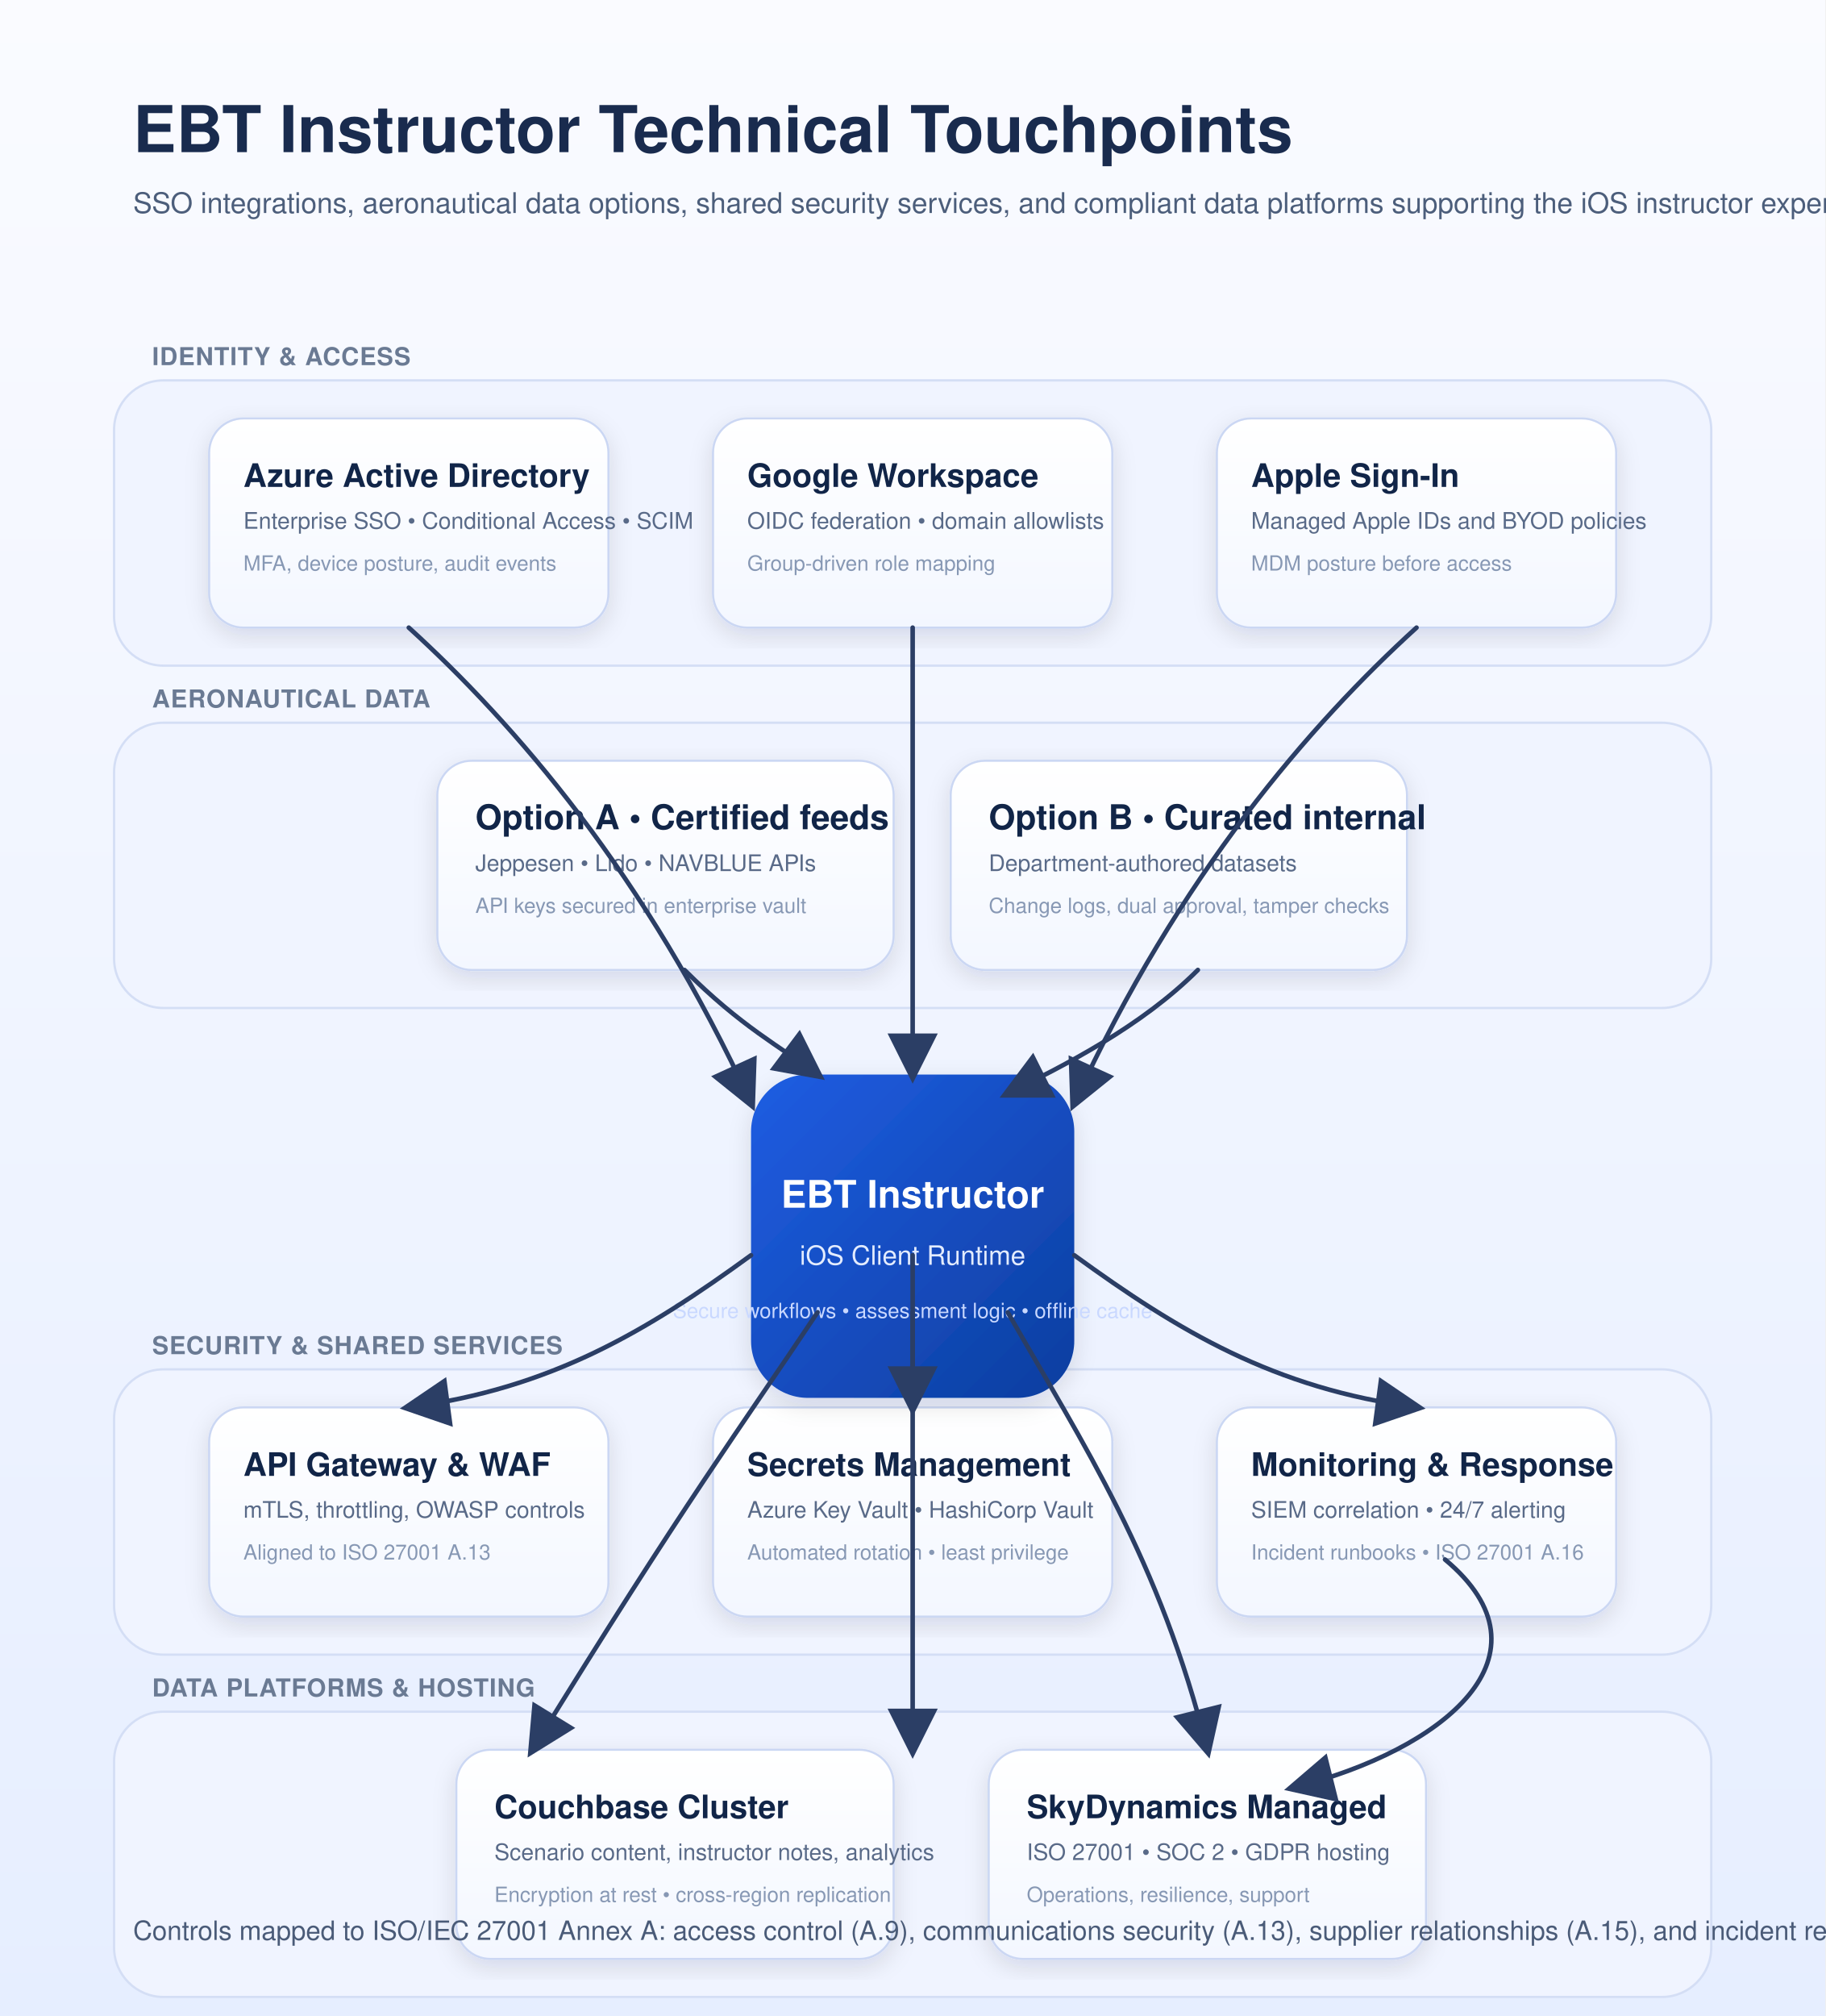
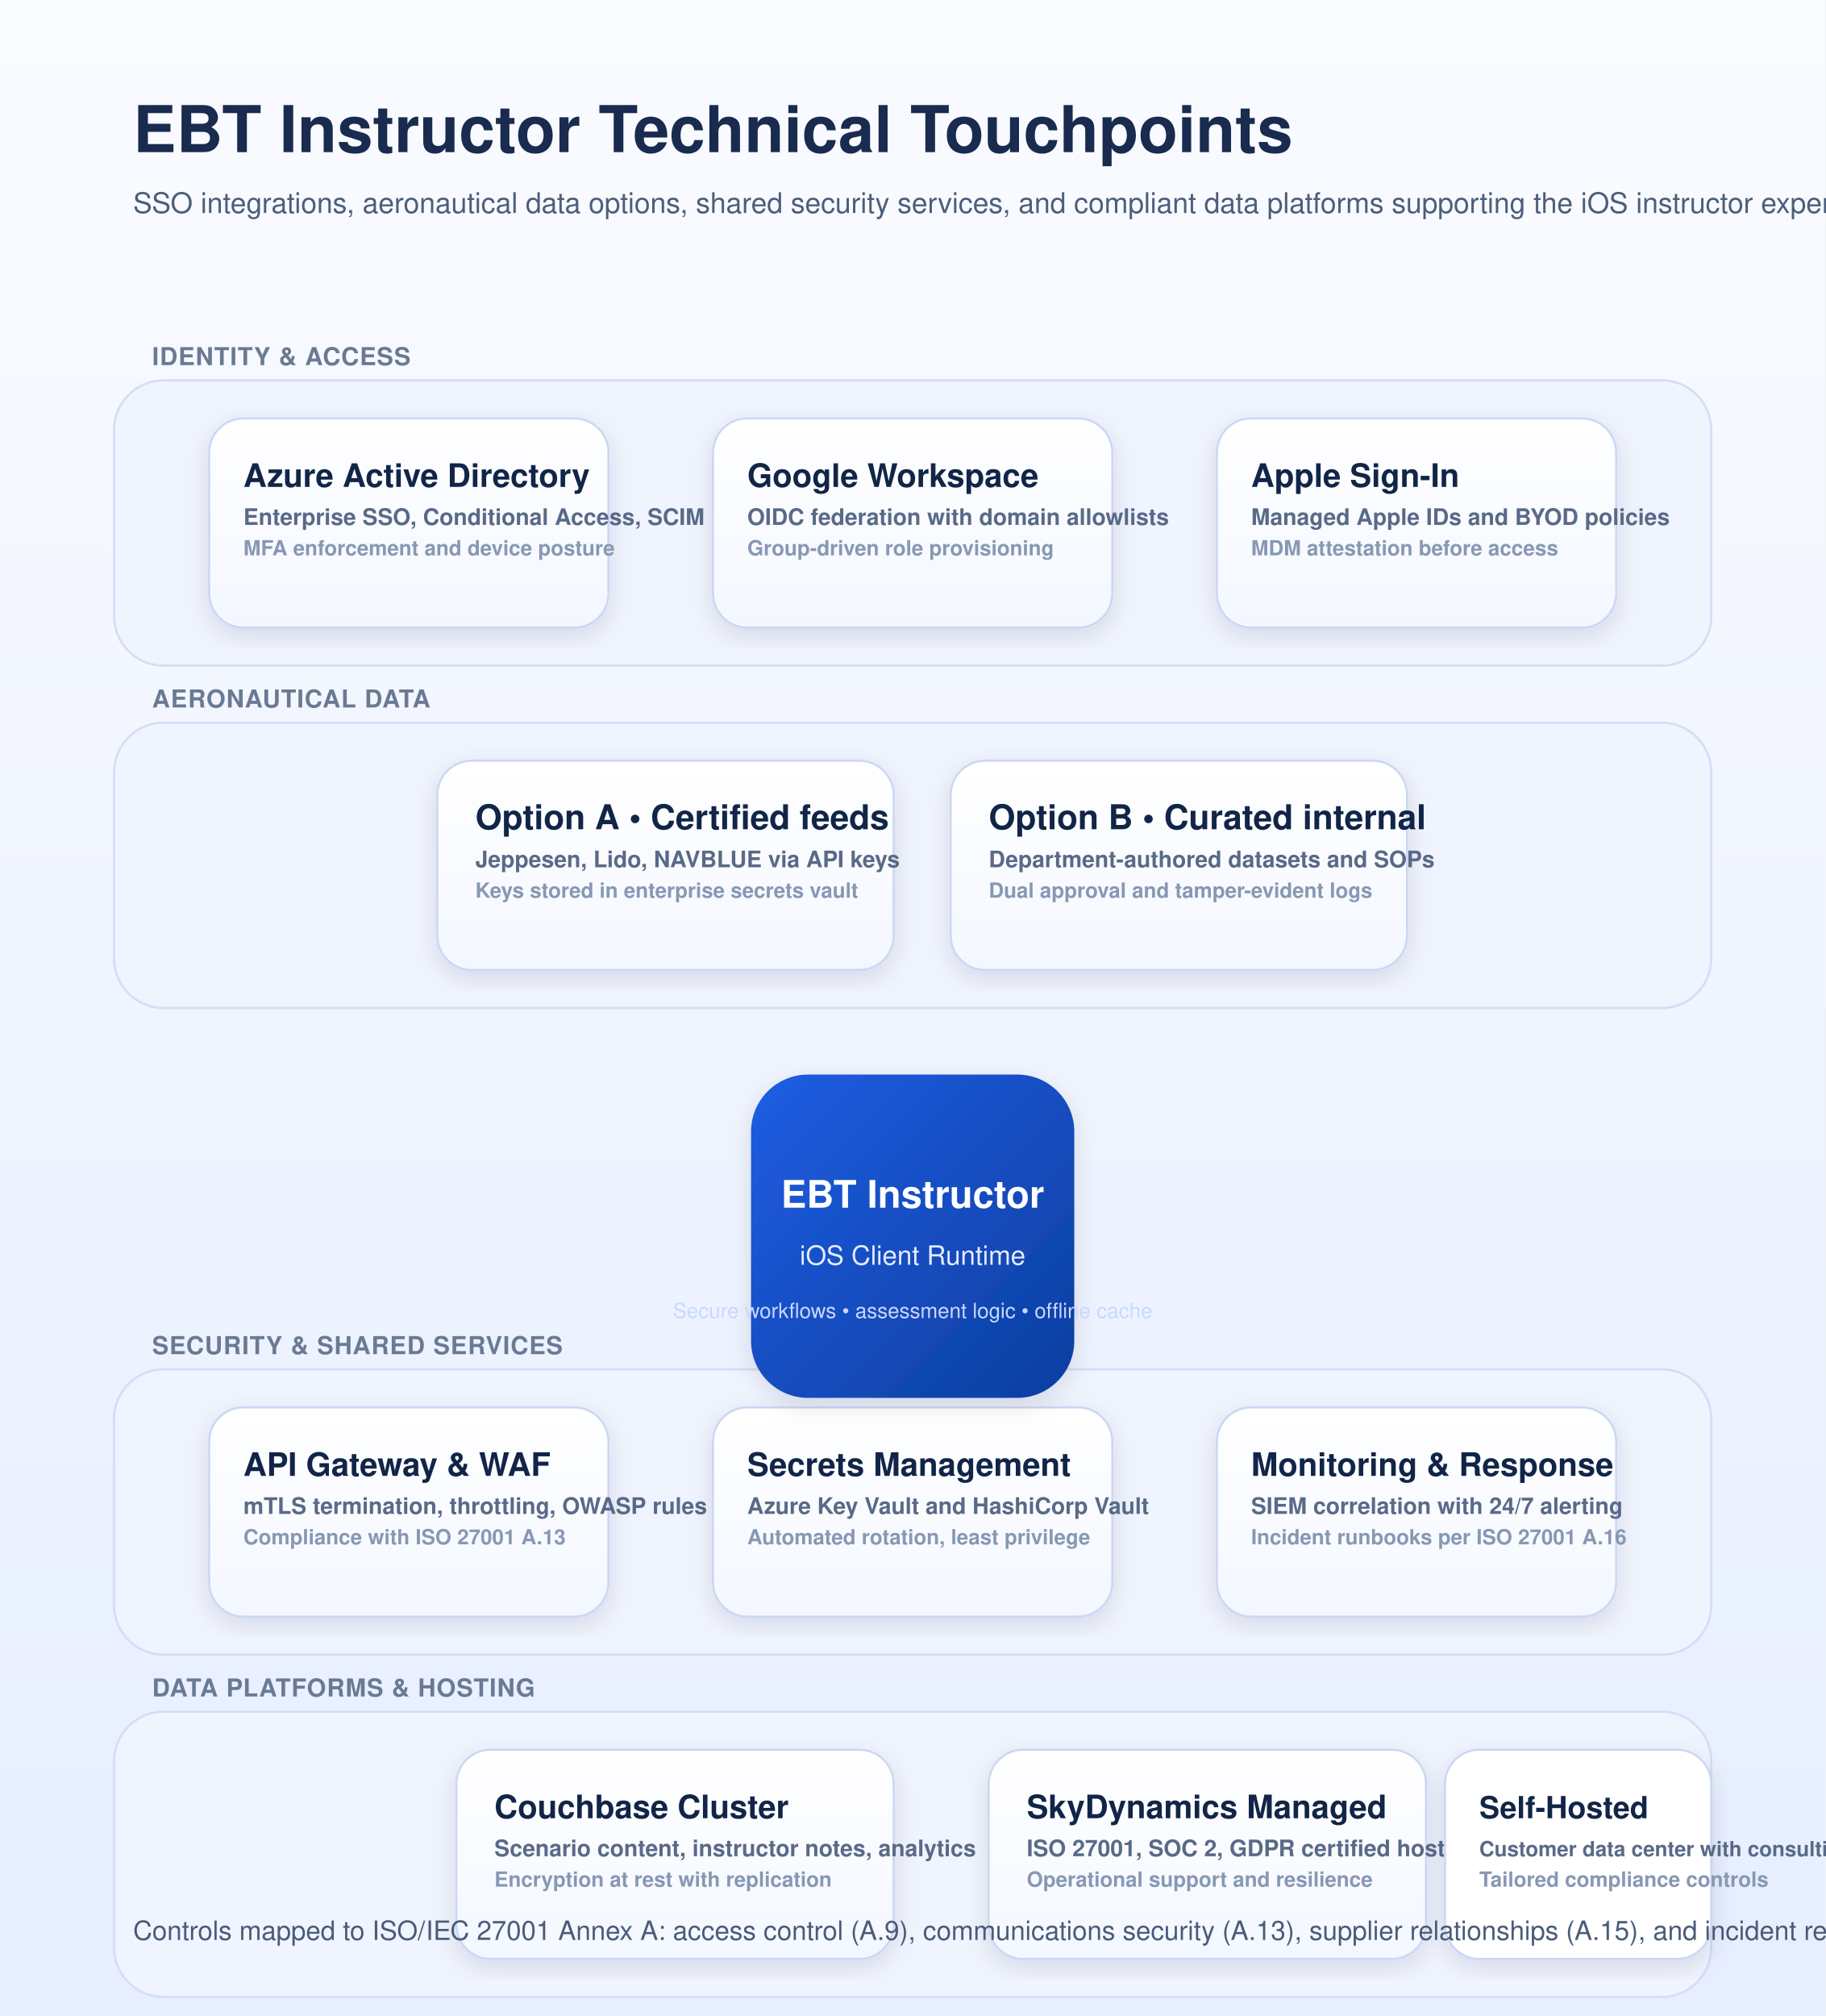
<svg xmlns="http://www.w3.org/2000/svg" width="960" height="1060" viewBox="0 0 960 1060" role="img" aria-labelledby="title desc">
  <defs>
    <linearGradient id="bgGradient" x1="0%" y1="0%" x2="0%" y2="100%">
      <stop offset="0%" stop-color="#FAFBFF" />
      <stop offset="100%" stop-color="#E6EEFF" />
    </linearGradient>
    <linearGradient id="coreGradient" x1="0%" y1="0%" x2="100%" y2="100%">
      <stop offset="0%" stop-color="#1F5DE3" />
      <stop offset="100%" stop-color="#0C3E9F" />
    </linearGradient>
    <linearGradient id="panelGradient" x1="0%" y1="0%" x2="0%" y2="100%">
      <stop offset="0%" stop-color="#FFFFFF" />
      <stop offset="100%" stop-color="#F3F7FF" />
    </linearGradient>
    <filter id="cardShadow" x="-10%" y="-10%" width="120%" height="120%" color-interpolation-filters="sRGB">
      <feDropShadow dx="0" dy="4" stdDeviation="6" flood-color="#0C1933" flood-opacity="0.12" />
    </filter>
-     <marker id="arrow" markerWidth="11" markerHeight="11" refX="9" refY="5.5" orient="auto" markerUnits="strokeWidth">
-       <path d="M0,0 L11,5.5 L0,11 Z" fill="#2B3E65" />
-     </marker>
  </defs>
  <rect width="960" height="1060" fill="url(#bgGradient)" />
  <text x="70" y="80" fill="#192B4E" font-family="Helvetica, Arial, sans-serif" font-size="34" font-weight="700">EBT Instructor Technical Touchpoints</text>
  <text x="70" y="112" fill="#4C5E7B" font-family="Helvetica, Arial, sans-serif" font-size="15">SSO integrations, aeronautical data options, shared security services, and compliant data platforms supporting the iOS instructor experience.</text>
  <rect x="60" y="200" width="840" height="150" rx="26" fill="#F0F4FF" stroke="#D4DEF5" stroke-width="1.2" />
  <text x="80" y="192" fill="#6A7A93" font-family="Helvetica, Arial, sans-serif" font-size="13" font-weight="600" letter-spacing="0.4">IDENTITY &amp; ACCESS</text>
  <rect x="60" y="380" width="840" height="150" rx="26" fill="#F0F4FF" stroke="#D4DEF5" stroke-width="1.2" />
  <text x="80" y="372" fill="#6A7A93" font-family="Helvetica, Arial, sans-serif" font-size="13" font-weight="600" letter-spacing="0.4">AERONAUTICAL DATA</text>
  <rect x="60" y="720" width="840" height="150" rx="26" fill="#F0F4FF" stroke="#D4DEF5" stroke-width="1.2" />
  <text x="80" y="712" fill="#6A7A93" font-family="Helvetica, Arial, sans-serif" font-size="13" font-weight="600" letter-spacing="0.4">SECURITY &amp; SHARED SERVICES</text>
  <rect x="60" y="900" width="840" height="150" rx="26" fill="#F0F4FF" stroke="#D4DEF5" stroke-width="1.2" />
  <text x="80" y="892" fill="#6A7A93" font-family="Helvetica, Arial, sans-serif" font-size="13" font-weight="600" letter-spacing="0.4">DATA PLATFORMS &amp; HOSTING</text>
  <g transform="translate(110,220)">
    <rect width="210" height="110" rx="18" fill="url(#panelGradient)" stroke="#CBD7F3" stroke-width="1.1" filter="url(#cardShadow)" />
-     <text x="18" y="36" fill="#112548" font-family="Helvetica, Arial, sans-serif" font-size="17" font-weight="700">Azure Active Directory</text>
-     <text x="18" y="58" fill="#596A88" font-family="Helvetica, Arial, sans-serif" font-size="12">Enterprise SSO • Conditional Access • SCIM</text>
-     <text x="18" y="80" fill="#8798B4" font-family="Helvetica, Arial, sans-serif" font-size="11">MFA, device posture, audit events</text>
+     <text x="18" y="36" fill="#112548" font-family="Helvetica, Arial, sans-serif" font-size="17" font-weight="700">
+       <tspan x="18" dy="0">Azure Active Directory</tspan>
+       <tspan x="18" dy="20" fill="#596A88" font-size="12">Enterprise SSO, Conditional Access, SCIM</tspan>
+       <tspan x="18" dy="16" fill="#8798B4" font-size="11">MFA enforcement and device posture</tspan>
+     </text>
  </g>
  <g transform="translate(375,220)">
    <rect width="210" height="110" rx="18" fill="url(#panelGradient)" stroke="#CBD7F3" stroke-width="1.1" filter="url(#cardShadow)" />
-     <text x="18" y="36" fill="#112548" font-family="Helvetica, Arial, sans-serif" font-size="17" font-weight="700">Google Workspace</text>
-     <text x="18" y="58" fill="#596A88" font-family="Helvetica, Arial, sans-serif" font-size="12">OIDC federation • domain allowlists</text>
-     <text x="18" y="80" fill="#8798B4" font-family="Helvetica, Arial, sans-serif" font-size="11">Group-driven role mapping</text>
+     <text x="18" y="36" fill="#112548" font-family="Helvetica, Arial, sans-serif" font-size="17" font-weight="700">
+       <tspan x="18" dy="0">Google Workspace</tspan>
+       <tspan x="18" dy="20" fill="#596A88" font-size="12">OIDC federation with domain allowlists</tspan>
+       <tspan x="18" dy="16" fill="#8798B4" font-size="11">Group-driven role provisioning</tspan>
+     </text>
  </g>
  <g transform="translate(640,220)">
    <rect width="210" height="110" rx="18" fill="url(#panelGradient)" stroke="#CBD7F3" stroke-width="1.1" filter="url(#cardShadow)" />
-     <text x="18" y="36" fill="#112548" font-family="Helvetica, Arial, sans-serif" font-size="17" font-weight="700">Apple Sign-In</text>
-     <text x="18" y="58" fill="#596A88" font-family="Helvetica, Arial, sans-serif" font-size="12">Managed Apple IDs and BYOD policies</text>
-     <text x="18" y="80" fill="#8798B4" font-family="Helvetica, Arial, sans-serif" font-size="11">MDM posture before access</text>
+     <text x="18" y="36" fill="#112548" font-family="Helvetica, Arial, sans-serif" font-size="17" font-weight="700">
+       <tspan x="18" dy="0">Apple Sign-In</tspan>
+       <tspan x="18" dy="20" fill="#596A88" font-size="12">Managed Apple IDs and BYOD policies</tspan>
+       <tspan x="18" dy="16" fill="#8798B4" font-size="11">MDM attestation before access</tspan>
+     </text>
  </g>
  <g transform="translate(230,400)">
    <rect width="240" height="110" rx="18" fill="url(#panelGradient)" stroke="#CBD7F3" stroke-width="1.1" filter="url(#cardShadow)" />
-     <text x="20" y="36" fill="#112548" font-family="Helvetica, Arial, sans-serif" font-size="18" font-weight="700">Option A • Certified feeds</text>
-     <text x="20" y="58" fill="#596A88" font-family="Helvetica, Arial, sans-serif" font-size="12">Jeppesen • Lido • NAVBLUE APIs</text>
-     <text x="20" y="80" fill="#8798B4" font-family="Helvetica, Arial, sans-serif" font-size="11">API keys secured in enterprise vault</text>
+     <text x="20" y="36" fill="#112548" font-family="Helvetica, Arial, sans-serif" font-size="18" font-weight="700">
+       <tspan x="20" dy="0">Option A • Certified feeds</tspan>
+       <tspan x="20" dy="20" fill="#596A88" font-size="12">Jeppesen, Lido, NAVBLUE via API keys</tspan>
+       <tspan x="20" dy="16" fill="#8798B4" font-size="11">Keys stored in enterprise secrets vault</tspan>
+     </text>
  </g>
  <g transform="translate(500,400)">
    <rect width="240" height="110" rx="18" fill="url(#panelGradient)" stroke="#CBD7F3" stroke-width="1.1" filter="url(#cardShadow)" />
-     <text x="20" y="36" fill="#112548" font-family="Helvetica, Arial, sans-serif" font-size="18" font-weight="700">Option B • Curated internal</text>
-     <text x="20" y="58" fill="#596A88" font-family="Helvetica, Arial, sans-serif" font-size="12">Department-authored datasets</text>
-     <text x="20" y="80" fill="#8798B4" font-family="Helvetica, Arial, sans-serif" font-size="11">Change logs, dual approval, tamper checks</text>
+     <text x="20" y="36" fill="#112548" font-family="Helvetica, Arial, sans-serif" font-size="18" font-weight="700">
+       <tspan x="20" dy="0">Option B • Curated internal</tspan>
+       <tspan x="20" dy="20" fill="#596A88" font-size="12">Department-authored datasets and SOPs</tspan>
+       <tspan x="20" dy="16" fill="#8798B4" font-size="11">Dual approval and tamper-evident logs</tspan>
+     </text>
  </g>
  <g transform="translate(110,740)">
    <rect width="210" height="110" rx="18" fill="url(#panelGradient)" stroke="#CBD7F3" stroke-width="1.1" filter="url(#cardShadow)" />
-     <text x="18" y="36" fill="#112548" font-family="Helvetica, Arial, sans-serif" font-size="17" font-weight="700">API Gateway &amp; WAF</text>
-     <text x="18" y="58" fill="#596A88" font-family="Helvetica, Arial, sans-serif" font-size="12">mTLS, throttling, OWASP controls</text>
-     <text x="18" y="80" fill="#8798B4" font-family="Helvetica, Arial, sans-serif" font-size="11">Aligned to ISO 27001 A.13</text>
+     <text x="18" y="36" fill="#112548" font-family="Helvetica, Arial, sans-serif" font-size="17" font-weight="700">
+       <tspan x="18" dy="0">API Gateway &amp; WAF</tspan>
+       <tspan x="18" dy="20" fill="#596A88" font-size="12">mTLS termination, throttling, OWASP rules</tspan>
+       <tspan x="18" dy="16" fill="#8798B4" font-size="11">Compliance with ISO 27001 A.13</tspan>
+     </text>
  </g>
  <g transform="translate(375,740)">
    <rect width="210" height="110" rx="18" fill="url(#panelGradient)" stroke="#CBD7F3" stroke-width="1.1" filter="url(#cardShadow)" />
-     <text x="18" y="36" fill="#112548" font-family="Helvetica, Arial, sans-serif" font-size="17" font-weight="700">Secrets Management</text>
-     <text x="18" y="58" fill="#596A88" font-family="Helvetica, Arial, sans-serif" font-size="12">Azure Key Vault • HashiCorp Vault</text>
-     <text x="18" y="80" fill="#8798B4" font-family="Helvetica, Arial, sans-serif" font-size="11">Automated rotation • least privilege</text>
+     <text x="18" y="36" fill="#112548" font-family="Helvetica, Arial, sans-serif" font-size="17" font-weight="700">
+       <tspan x="18" dy="0">Secrets Management</tspan>
+       <tspan x="18" dy="20" fill="#596A88" font-size="12">Azure Key Vault and HashiCorp Vault</tspan>
+       <tspan x="18" dy="16" fill="#8798B4" font-size="11">Automated rotation, least privilege</tspan>
+     </text>
  </g>
  <g transform="translate(640,740)">
    <rect width="210" height="110" rx="18" fill="url(#panelGradient)" stroke="#CBD7F3" stroke-width="1.1" filter="url(#cardShadow)" />
-     <text x="18" y="36" fill="#112548" font-family="Helvetica, Arial, sans-serif" font-size="17" font-weight="700">Monitoring &amp; Response</text>
-     <text x="18" y="58" fill="#596A88" font-family="Helvetica, Arial, sans-serif" font-size="12">SIEM correlation • 24/7 alerting</text>
-     <text x="18" y="80" fill="#8798B4" font-family="Helvetica, Arial, sans-serif" font-size="11">Incident runbooks • ISO 27001 A.16</text>
+     <text x="18" y="36" fill="#112548" font-family="Helvetica, Arial, sans-serif" font-size="17" font-weight="700">
+       <tspan x="18" dy="0">Monitoring &amp; Response</tspan>
+       <tspan x="18" dy="20" fill="#596A88" font-size="12">SIEM correlation with 24/7 alerting</tspan>
+       <tspan x="18" dy="16" fill="#8798B4" font-size="11">Incident runbooks per ISO 27001 A.16</tspan>
+     </text>
  </g>
  <g transform="translate(240,920)">
    <rect width="230" height="110" rx="18" fill="url(#panelGradient)" stroke="#CBD7F3" stroke-width="1.1" filter="url(#cardShadow)" />
-     <text x="20" y="36" fill="#112548" font-family="Helvetica, Arial, sans-serif" font-size="17" font-weight="700">Couchbase Cluster</text>
-     <text x="20" y="58" fill="#596A88" font-family="Helvetica, Arial, sans-serif" font-size="12">Scenario content, instructor notes, analytics</text>
-     <text x="20" y="80" fill="#8798B4" font-family="Helvetica, Arial, sans-serif" font-size="11">Encryption at rest • cross-region replication</text>
+     <text x="20" y="36" fill="#112548" font-family="Helvetica, Arial, sans-serif" font-size="17" font-weight="700">
+       <tspan x="20" dy="0">Couchbase Cluster</tspan>
+       <tspan x="20" dy="20" fill="#596A88" font-size="12">Scenario content, instructor notes, analytics</tspan>
+       <tspan x="20" dy="16" fill="#8798B4" font-size="11">Encryption at rest with replication</tspan>
+     </text>
  </g>
  <g transform="translate(520,920)">
    <rect width="230" height="110" rx="18" fill="url(#panelGradient)" stroke="#CBD7F3" stroke-width="1.1" filter="url(#cardShadow)" />
-     <text x="20" y="36" fill="#112548" font-family="Helvetica, Arial, sans-serif" font-size="17" font-weight="700">SkyDynamics Managed</text>
-     <text x="20" y="58" fill="#596A88" font-family="Helvetica, Arial, sans-serif" font-size="12">ISO 27001 • SOC 2 • GDPR hosting</text>
-     <text x="20" y="80" fill="#8798B4" font-family="Helvetica, Arial, sans-serif" font-size="11">Operations, resilience, support</text>
+     <text x="20" y="36" fill="#112548" font-family="Helvetica, Arial, sans-serif" font-size="17" font-weight="700">
+       <tspan x="20" dy="0">SkyDynamics Managed</tspan>
+       <tspan x="20" dy="20" fill="#596A88" font-size="12">ISO 27001, SOC 2, GDPR certified hosting</tspan>
+       <tspan x="20" dy="16" fill="#8798B4" font-size="11">Operational support and resilience</tspan>
+     </text>
+   </g>
+   <g transform="translate(760,920)">
+     <rect width="140" height="110" rx="18" fill="#FFFFFF" stroke="#CBD7F3" stroke-width="1.1" filter="url(#cardShadow)" />
+     <text x="18" y="36" fill="#112548" font-family="Helvetica, Arial, sans-serif" font-size="16" font-weight="700">
+       <tspan x="18" dy="0">Self-Hosted</tspan>
+       <tspan x="18" dy="20" fill="#596A88" font-size="11">Customer data center with consulting</tspan>
+       <tspan x="18" dy="16" fill="#8798B4" font-size="11">Tailored compliance controls</tspan>
+     </text>
  </g>
  <g transform="translate(395,565)">
    <rect width="170" height="170" rx="30" fill="url(#coreGradient)" filter="url(#cardShadow)" />
    <text x="85" y="70" text-anchor="middle" fill="#FFFFFF" font-family="Helvetica, Arial, sans-serif" font-size="20" font-weight="700">EBT Instructor</text>
    <text x="85" y="100" text-anchor="middle" fill="#E3ECFF" font-family="Helvetica, Arial, sans-serif" font-size="14">iOS Client Runtime</text>
    <text x="85" y="128" text-anchor="middle" fill="#C9D8FF" font-family="Helvetica, Arial, sans-serif" font-size="11">Secure workflows • assessment logic • offline cache</text>
  </g>
-   <g stroke="#2B3E65" stroke-width="2.4" fill="none" marker-end="url(#arrow)" stroke-linecap="round" stroke-linejoin="round">
-     <path d="M215 330 C 270 380 340 460 395 580" />
-     <path d="M480 330 C 480 400 480 460 480 565" />
-     <path d="M745 330 C 690 380 620 460 565 580" />
-     <path d="M360 510 C 390 540 410 550 430 565" />
-     <path d="M630 510 C 600 540 560 560 530 575" />
-     <path d="M395 660 C 340 700 290 730 215 740" />
-     <path d="M480 660 C 480 700 480 710 480 740" />
-     <path d="M565 660 C 620 700 670 730 745 740" />
-     <path d="M430 690 C 390 750 360 790 280 920" />
-     <path d="M480 690 C 480 760 480 820 480 920" />
-     <path d="M530 690 C 570 760 610 820 635 920" />
-     <path d="M760 820 C 820 870 760 920 680 940" />
-   </g>
  <text x="70" y="1020" fill="#4A5B78" font-family="Helvetica, Arial, sans-serif" font-size="14">Controls mapped to ISO/IEC 27001 Annex A: access control (A.9), communications security (A.13), supplier relationships (A.15), and incident response (A.16).</text>
</svg>
